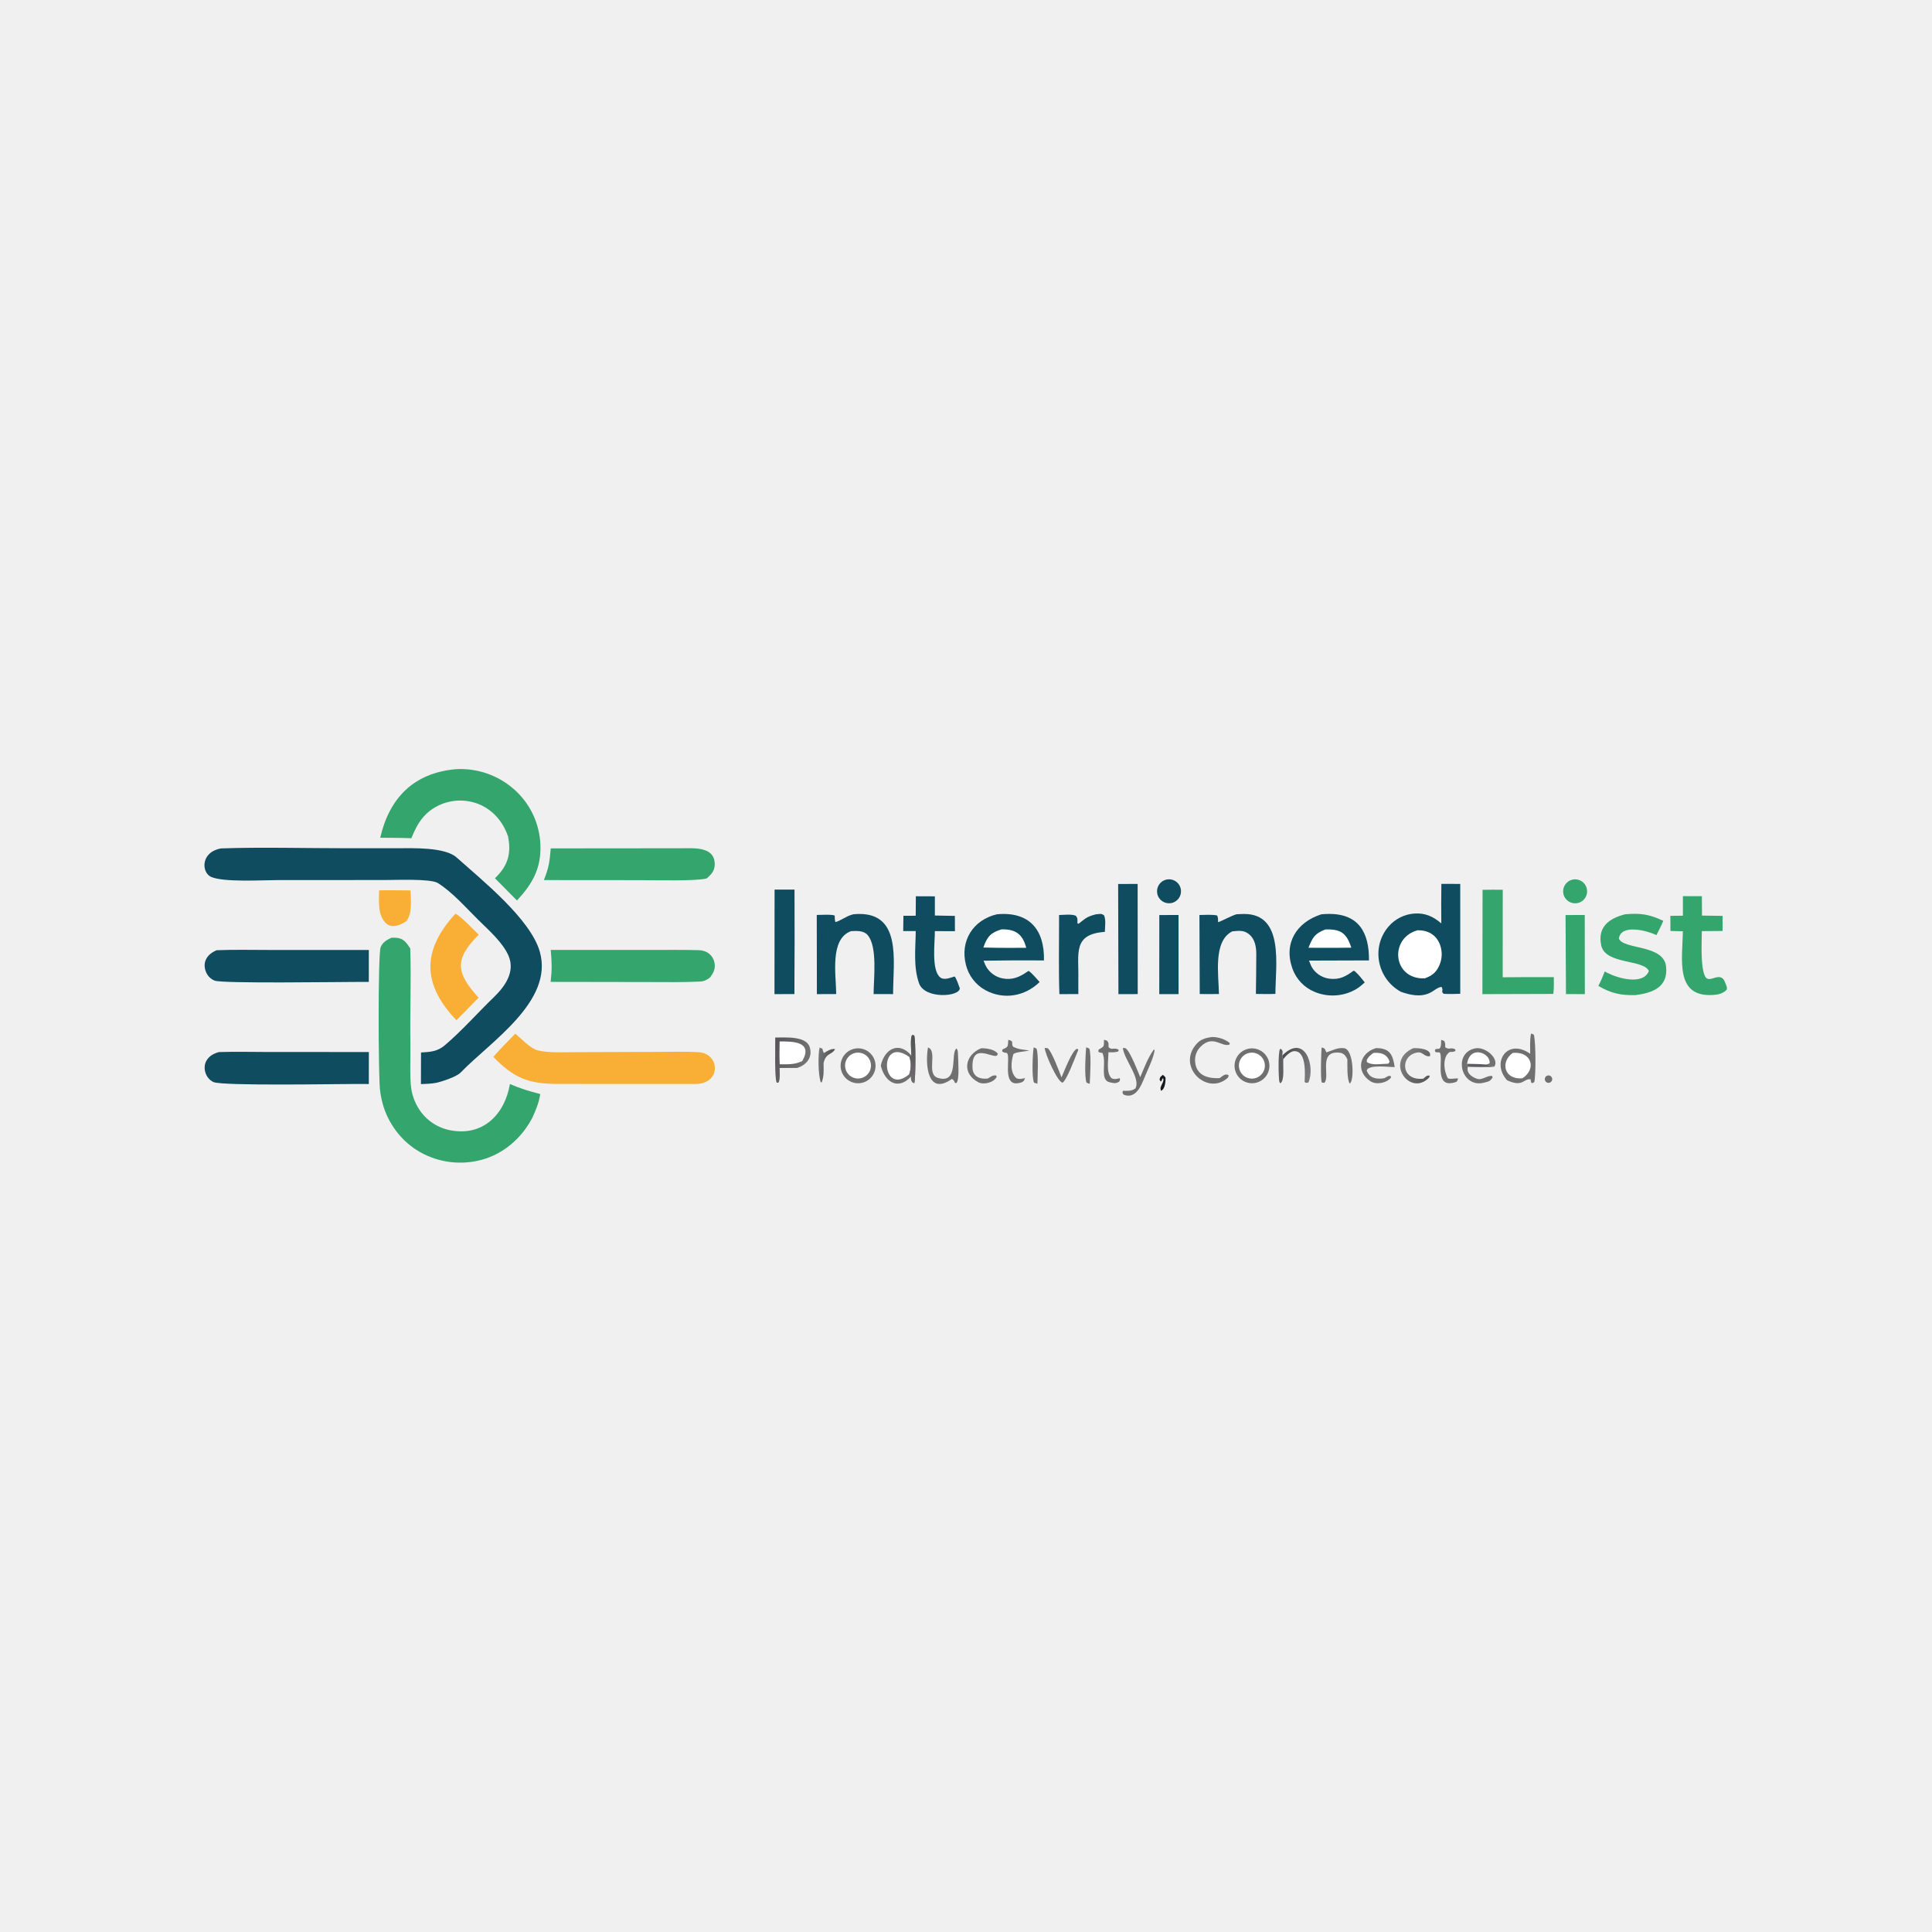
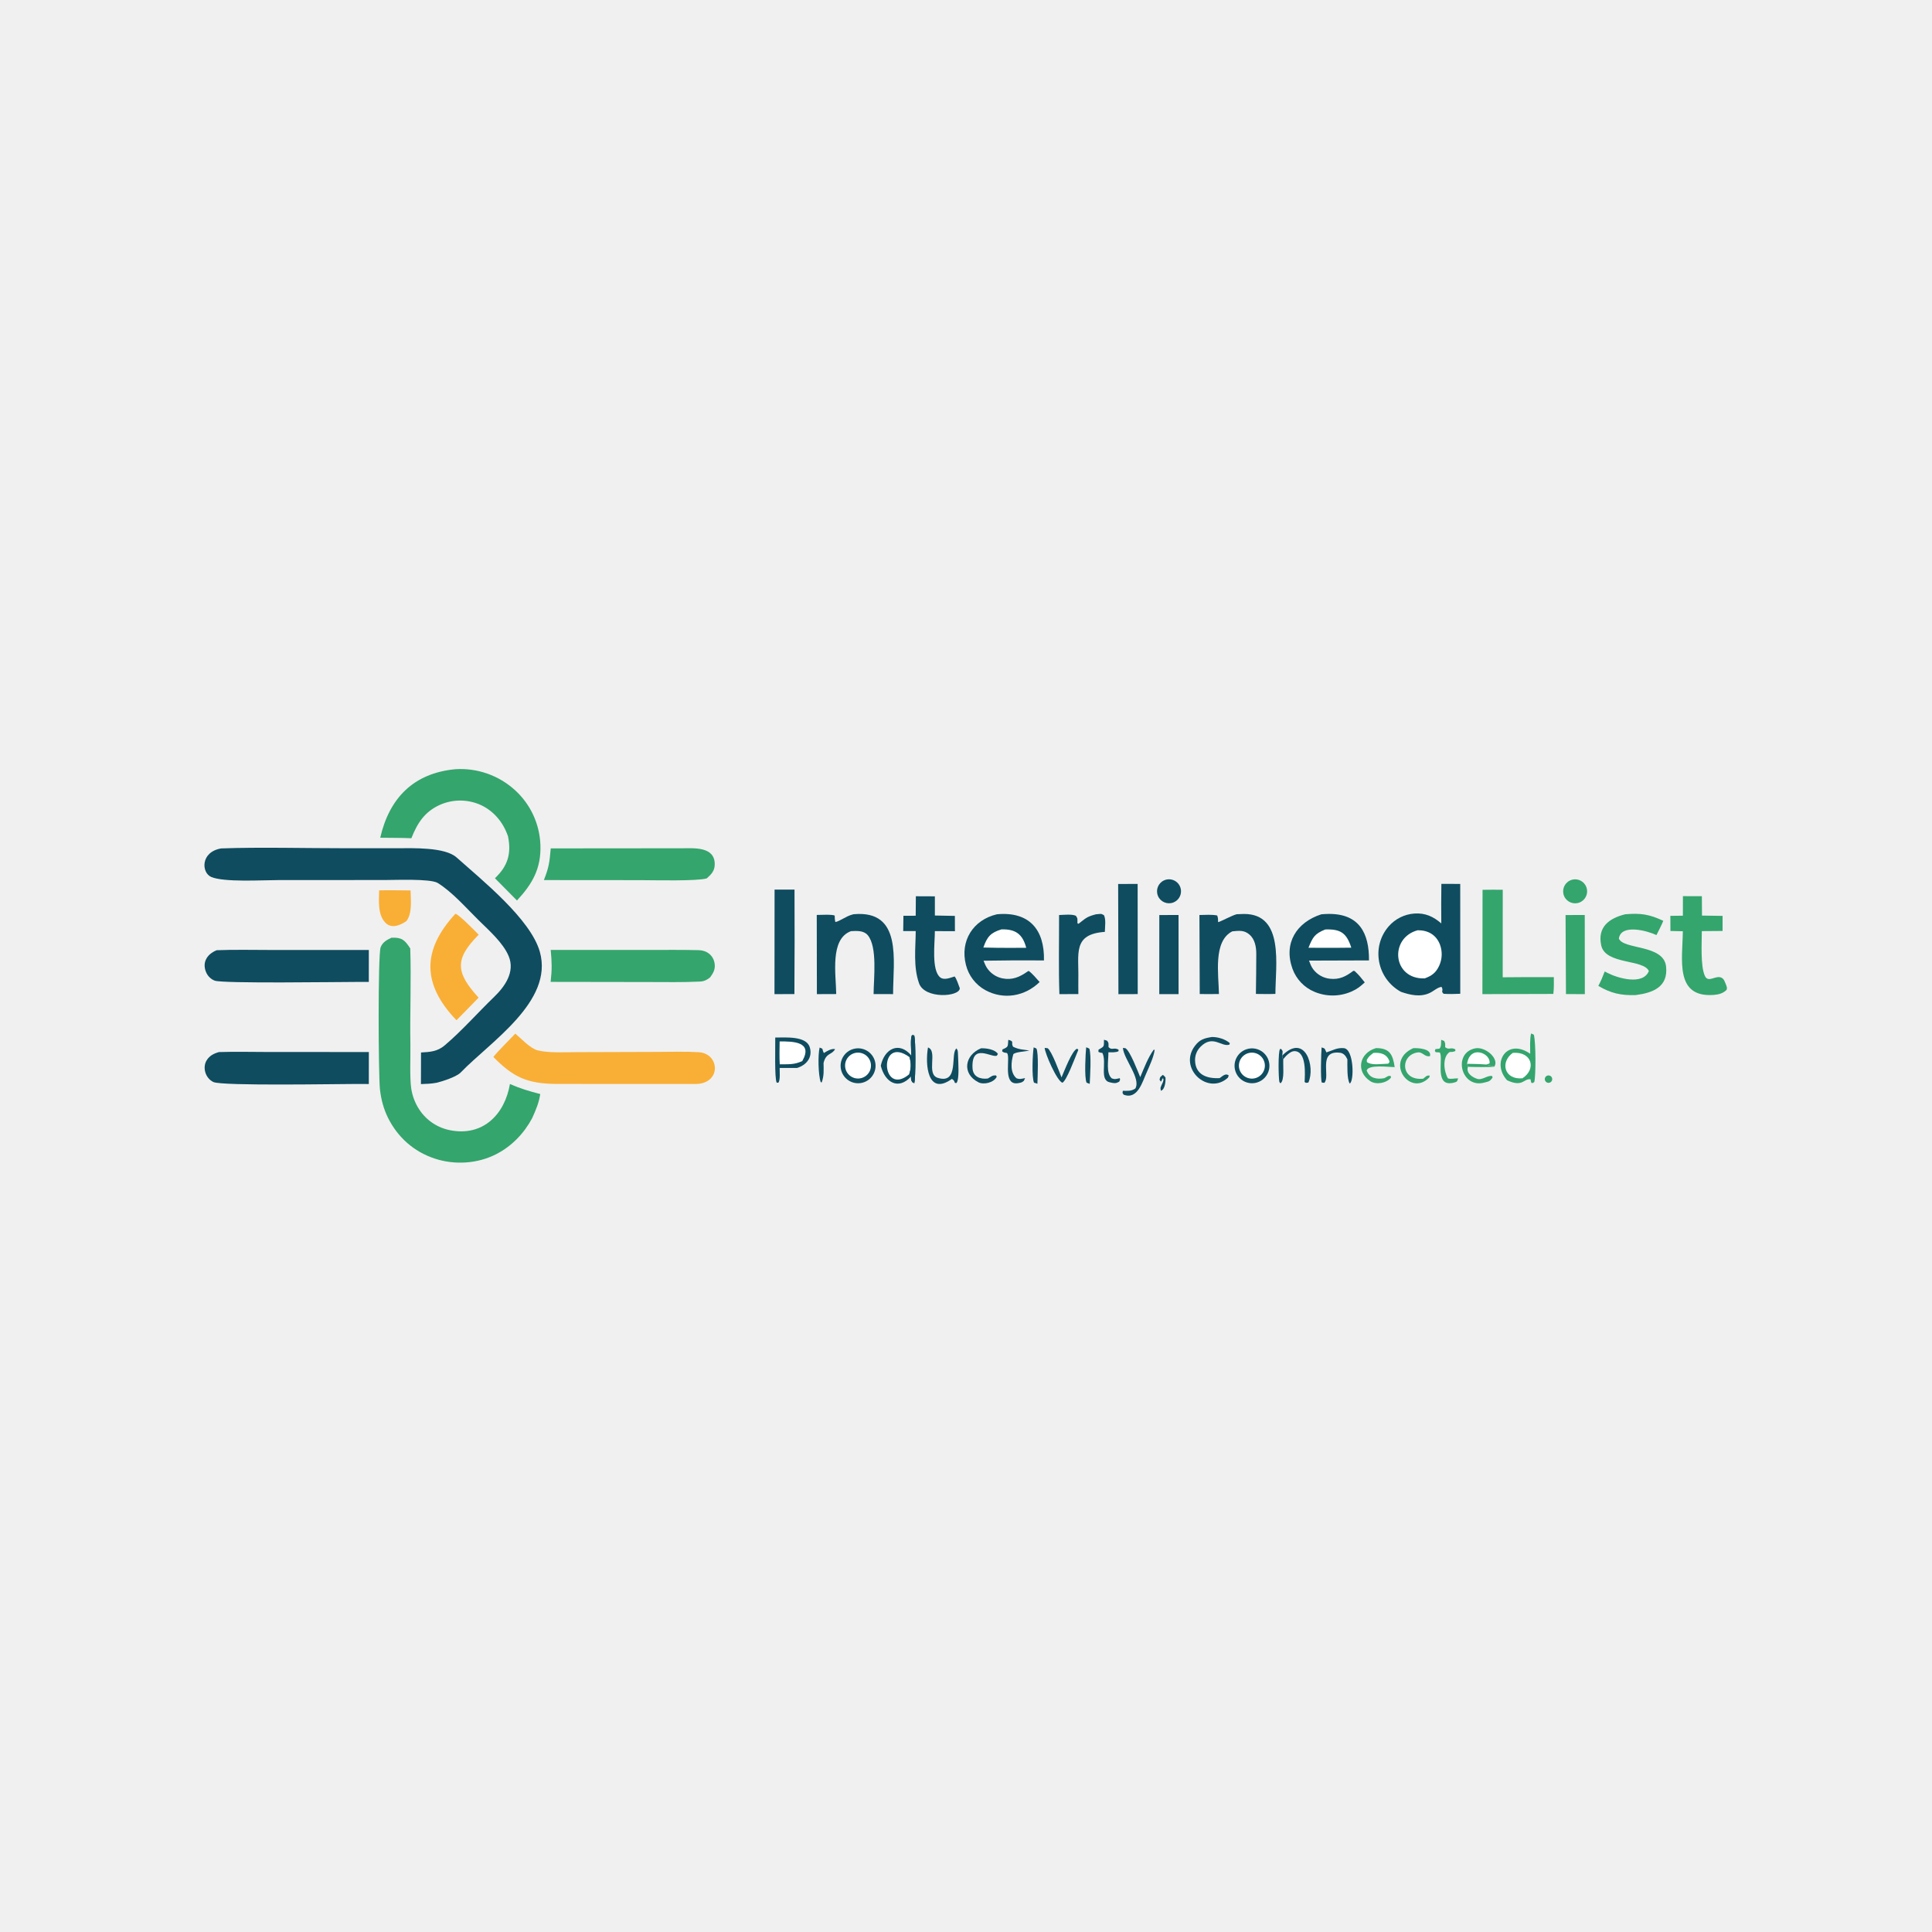
<svg xmlns="http://www.w3.org/2000/svg" version="1.1" style="display: block;" viewBox="0 0 2048 2048" width="512" height="512" preserveAspectRatio="xMidYMid meet">
  <defs>
    <linearGradient id="Gradient1" gradientUnits="userSpaceOnUse" x1="882.082" y1="1129.68" x2="867.183" y2="1127.86">
-       <stop class="stop0" offset="0" stop-opacity="1" stop-color="rgb(82,83,84)" />
-       <stop class="stop1" offset="1" stop-opacity="1" stop-color="rgb(114,115,116)" />
+       <stop class="stop0" offset="0" stop-opacity="1" stop-color="rgb(15,76,95)" />
+       <stop class="stop1" offset="1" stop-opacity="1" stop-color="rgb(15,76,95)" />
    </linearGradient>
    <linearGradient id="Gradient2" gradientUnits="userSpaceOnUse" x1="1358.4" y1="1121.86" x2="1390.16" y2="1132.14">
-       <stop class="stop0" offset="0" stop-opacity="1" stop-color="rgb(77,74,76)" />
-       <stop class="stop1" offset="1" stop-opacity="1" stop-color="rgb(122,122,124)" />
+       <stop class="stop0" offset="0" stop-opacity="1" stop-color="rgb(15,76,95)" />
+       <stop class="stop1" offset="1" stop-opacity="1" stop-color="rgb(15,76,95)" />
    </linearGradient>
    <linearGradient id="Gradient3" gradientUnits="userSpaceOnUse" x1="1516.33" y1="1138.49" x2="1487.9" y2="1119.66">
-       <stop class="stop0" offset="0" stop-opacity="1" stop-color="rgb(88,87,89)" />
-       <stop class="stop1" offset="1" stop-opacity="1" stop-color="rgb(125,126,126)" />
+       <stop class="stop0" offset="0" stop-opacity="1" stop-color="rgb(52,165,109)" />
+       <stop class="stop1" offset="1" stop-opacity="1" stop-color="rgb(52,165,109)" />
    </linearGradient>
    <linearGradient id="Gradient4" gradientUnits="userSpaceOnUse" x1="818.402" y1="1119.33" x2="853.413" y2="1129.19">
-       <stop class="stop0" offset="0" stop-opacity="1" stop-color="rgb(87,84,88)" />
-       <stop class="stop1" offset="1" stop-opacity="1" stop-color="rgb(115,116,115)" />
+       <stop class="stop0" offset="0" stop-opacity="1" stop-color="rgb(15,76,95)" />
+       <stop class="stop1" offset="1" stop-opacity="1" stop-color="rgb(15,76,95)" />
    </linearGradient>
    <linearGradient id="Gradient5" gradientUnits="userSpaceOnUse" x1="979.123" y1="1112.71" x2="955.877" y2="1130.29">
-       <stop class="stop0" offset="0" stop-opacity="1" stop-color="rgb(77,83,80)" />
-       <stop class="stop1" offset="1" stop-opacity="1" stop-color="rgb(112,107,112)" />
+       <stop class="stop0" offset="0" stop-opacity="1" stop-color="rgb(15,76,95)" />
+       <stop class="stop1" offset="1" stop-opacity="1" stop-color="rgb(15,76,95)" />
    </linearGradient>
  </defs>
  <path transform="translate(0,0)" fill="rgb(15,76,95)" d="M 234.436 899.356 C 275.572 897.858 325.882 899.203 367.628 899.168 L 421.193 899.142 C 437.481 899.142 471.544 897.821 483.95 908.89 C 510.916 932.952 562.508 974.308 572.264 1008.99 C 587.058 1061.58 519.523 1104.5 488.462 1136.78 C 483.99 1141.45 469.343 1146.19 462.882 1147.75 C 457.015 1148.88 452.136 1148.94 446.217 1149.18 L 446.303 1115.68 C 455.846 1115.19 463.82 1114.67 471.516 1108.04 C 490.13 1092.2 506.281 1073.66 523.865 1056.69 C 535.267 1045.69 546.161 1030.22 539.231 1013.57 C 533.338 999.419 518.365 986.299 507.234 975.343 C 494.135 962.451 479.493 945.542 463.773 935.832 C 455.435 931.324 418.984 932.851 408.099 932.857 L 294.61 932.928 C 277.77 932.944 237.323 935.431 223.812 929.565 C 213.55 925.109 212.3 903.181 234.436 899.356 z" />
  <path transform="translate(0,0)" fill="rgb(52,165,109)" d="M 415.033 993.996 C 426.015 993.575 429.069 996.405 434.888 1005.37 C 436.013 1038.69 434.474 1073.81 435.043 1107.21 C 435.252 1119.5 434.188 1142.75 435.943 1153.96 C 437.142 1161.88 440.045 1169.45 444.45 1176.15 C 452.004 1187.67 463.925 1195.61 477.465 1198.15 C 511.923 1204.78 535.047 1181.42 540.557 1149.1 C 552.11 1154.1 560.521 1156.58 572.694 1159.73 C 571.166 1169.44 568.116 1176.34 564.143 1185.24 C 555.535 1201.43 542.474 1215 526.107 1223.41 C 506.148 1233.67 481.975 1235.14 460.726 1228.11 C 438.68 1220.81 421.44 1205.5 411.194 1184.67 C 406.571 1175.28 403.977 1165.35 402.787 1154.97 C 401.082 1140.09 400.521 1012.04 403.484 1004.18 C 405.525 998.756 410.063 996.34 415.033 993.996 z" />
  <path transform="translate(0,0)" fill="rgb(52,165,109)" d="M 482.694 815.397 C 482.756 815.39 482.818 815.384 482.881 815.377 C 506.001 813.952 528.714 821.942 545.849 837.529 C 562.324 852.465 572.063 873.426 572.855 895.649 C 573.781 920.616 564.288 937.098 548.01 954.556 L 524.655 930.961 C 538.508 917.839 542.223 904.603 538.471 886.343 C 538.083 885.304 537.684 884.269 537.273 883.239 C 531.86 869.573 521.504 858.172 507.786 852.53 C 494.751 847.237 480.149 847.333 467.184 852.795 C 450.278 860.116 442.515 872.314 436.076 888.553 C 425.578 888.089 413.669 888.177 403.062 888.026 C 412.762 845.779 438.572 819.539 482.694 815.397 z" />
  <path transform="translate(0,0)" fill="rgb(249,175,54)" d="M 546.237 1095.68 C 552.562 1100.95 561.973 1111.34 569.967 1113.41 C 581.181 1116.33 599.197 1115.34 611.114 1115.32 L 697.365 1115.05 C 711.185 1114.99 727.109 1114.52 740.778 1115.38 C 762.742 1116.77 765.107 1148 738.25 1149.07 L 590.052 1149.03 C 558.991 1148.73 544.365 1142.2 522.978 1120.41 C 527.61 1114.52 540.337 1101.91 546.237 1095.68 z" />
  <path transform="translate(0,0)" fill="rgb(15,76,95)" d="M 1527.92 936.926 L 1547.91 936.999 L 1547.94 1053.44 C 1541.66 1053.66 1536.6 1053.88 1530.32 1053.46 C 1526.86 1050.4 1530.67 1050.61 1528.08 1046.1 C 1523.41 1046.8 1519.99 1050.53 1515.33 1052.68 C 1505.49 1057.21 1494.77 1054.73 1485.07 1051.39 C 1459.58 1037.33 1453.27 1003.73 1471.99 982.055 C 1478.92 974.068 1488.73 969.154 1499.28 968.391 C 1510.87 967.614 1519.31 971.542 1527.84 978.86 C 1527.68 964.882 1527.71 950.903 1527.92 936.926 z" />
  <path transform="translate(0,0)" fill="#ffffff" d="M 1502.78 986.101 C 1513.79 985.997 1522.51 990.93 1526.49 1001.49 C 1529.15 1008.77 1528.81 1016.82 1525.54 1023.86 C 1521.99 1031.36 1517.68 1034.37 1510.27 1037.14 C 1476.1 1038.36 1472.37 994.268 1502.78 986.101 z" />
  <path transform="translate(0,0)" fill="rgb(52,165,109)" d="M 583.819 899.322 L 723.192 899.196 C 735.712 899.177 757.796 897.22 757.652 916.261 C 757.599 923.182 754.113 926.704 749.216 931.114 C 739.045 934.205 693.338 933.026 678.987 933.001 L 576.535 932.919 C 581.963 919.21 582.502 914.067 583.819 899.322 z" />
  <path transform="translate(0,0)" fill="rgb(15,76,95)" d="M 232.118 1115.24 C 249.171 1114.67 269.318 1115.17 286.579 1115.17 L 390.993 1115.18 L 390.961 1149.1 L 376.846 1149.05 C 358.253 1149.04 235.566 1151.32 226.226 1147 C 222.079 1145.08 218.934 1141.11 217.665 1136.76 C 216.417 1132.49 216.714 1127.75 219.104 1123.92 C 222.167 1119.02 226.725 1116.72 232.118 1115.24 z" />
  <path transform="translate(0,0)" fill="rgb(15,76,95)" d="M 229.715 1007.27 C 247.994 1006.52 269.493 1007.01 288.028 1007.01 L 390.978 1007.02 L 390.945 1040.9 L 379.124 1040.88 C 359.018 1040.88 236.004 1042.76 227.584 1039.51 C 223.456 1037.91 220.321 1034.79 218.544 1030.75 C 216.714 1026.59 216.247 1021.77 218.117 1017.54 C 220.369 1012.45 224.726 1009.33 229.715 1007.27 z" />
  <path transform="translate(0,0)" fill="rgb(52,165,109)" d="M 583.778 1006.96 L 689.445 1006.96 C 706.535 1006.96 723.602 1006.79 740.71 1007.21 C 749.41 1007.43 756.295 1012.74 757.565 1021.59 C 758.416 1027.53 756.086 1031.49 752.706 1036.12 C 749.518 1038.7 746.349 1040.27 742.176 1040.48 C 724.523 1041.39 705.695 1041.02 688.008 1041 L 583.707 1040.84 C 585.204 1027.23 585.031 1020.65 583.778 1006.96 z" />
  <path transform="translate(0,0)" fill="rgb(15,76,95)" d="M 1400.6 969.214 C 1403.24 968.943 1405.89 968.805 1408.54 968.798 C 1440.75 968.577 1451.47 989.115 1451.17 1018.08 L 1387.58 1018.28 C 1388.85 1021.57 1390.07 1024.95 1392.26 1027.74 C 1396.45 1033.16 1402.64 1036.67 1409.45 1037.48 C 1419.9 1038.71 1426.76 1035.04 1434.56 1029.14 L 1435.91 1029.29 C 1440.67 1033.66 1442.68 1036.32 1446.7 1041.37 C 1441.76 1045.89 1438.87 1048.3 1432.51 1051.13 C 1420.02 1056.57 1405.84 1056.63 1393.29 1051.32 C 1382.5 1046.8 1374.09 1037.97 1370.1 1026.96 C 1360.33 999.872 1374.34 977.714 1400.6 969.214 z" />
  <path transform="translate(0,0)" fill="#ffffff" d="M 1404.81 985.272 C 1421.01 984.686 1427.4 988.883 1432.44 1004.58 L 1415.5 1004.74 L 1387.02 1004.68 C 1391.57 993.527 1393.38 989.931 1404.81 985.272 z" />
  <path transform="translate(0,0)" fill="rgb(15,76,95)" d="M 1056.84 969.168 C 1091.09 966.025 1107.37 985.448 1106.64 1018.09 C 1085.29 1017.92 1063.94 1018.02 1042.6 1018.4 C 1043.6 1020.88 1044.78 1023.84 1046.23 1026.06 C 1050 1031.72 1055.84 1035.69 1062.5 1037.09 C 1073.08 1039.22 1080.86 1035.7 1089.13 1029.92 L 1090.41 1029.19 C 1094.21 1031.79 1098.81 1037.41 1102.04 1040.99 C 1086.44 1056.2 1063.96 1060.15 1044.54 1049.61 C 1034.24 1043.93 1026.77 1034.22 1023.93 1022.81 C 1017.43 997.42 1031.48 975.104 1056.84 969.168 z" />
  <path transform="translate(0,0)" fill="#ffffff" d="M 1061.56 985.173 C 1076.64 984.77 1084.03 990.265 1087.84 1004.7 L 1069.84 1004.78 C 1060.7 1004.79 1051.56 1004.67 1042.42 1004.42 C 1046.33 993.067 1050.1 988.646 1061.56 985.173 z" />
  <path transform="translate(0,0)" fill="rgb(15,76,95)" d="M 1310.99 969.108 C 1313.54 968.944 1316.09 968.856 1318.64 968.842 C 1361.75 968.659 1351.97 1023.86 1351.99 1053.56 C 1345.46 1053.85 1337.93 1053.65 1331.31 1053.61 C 1331.49 1039.5 1331.71 1025.28 1331.71 1011.19 C 1331.71 1003.87 1330.29 995.666 1324.5 990.682 C 1318.72 985.7 1313.28 986.644 1306.29 987.259 C 1285.74 997.678 1291.81 1033.05 1292.13 1053.69 C 1285.54 1053.87 1278.41 1053.73 1271.77 1053.71 L 1271.45 969.935 C 1276.95 969.827 1285.27 969.305 1290.3 970.459 C 1291.37 973.618 1291.1 974.111 1291.23 977.478 C 1292.67 977.619 1305.77 970.402 1310.99 969.108 z" />
  <path transform="translate(0,0)" fill="rgb(15,76,95)" d="M 904.926 969.114 C 956.904 964.411 946.715 1018.29 946.707 1053.8 L 926.04 1053.75 C 926.107 1037.59 930.369 1003.7 919.801 991.27 C 915.534 986.254 908.232 986.742 902.138 987.051 C 879.465 995.252 886.175 1032.99 886.429 1053.73 L 865.932 1053.81 L 865.794 969.87 C 869.732 969.83 882.244 969.128 884.824 970.558 C 884.919 973.493 884.857 974.504 885.499 977.402 C 890.223 976.618 896.635 971.241 903.703 969.418 L 904.926 969.114 z" />
  <path transform="translate(0,0)" fill="rgb(52,165,109)" d="M 1722.85 969.153 C 1739.2 967.796 1748.41 969.149 1763.14 976.111 C 1761.41 980.568 1758.1 986.793 1755.91 991.228 C 1746.86 986.837 1718.23 978.804 1716.09 994.942 C 1720.78 1006.8 1763.54 1000.97 1766.11 1024.5 C 1768.49 1046.35 1752.04 1052.46 1733.91 1054.83 C 1718.48 1055.34 1707.51 1052.93 1694.31 1045.09 C 1697.27 1039.55 1698.78 1035.63 1701.08 1029.8 C 1702.06 1030.33 1703.05 1030.84 1704.05 1031.35 C 1715.05 1036.97 1741.64 1044.75 1747.86 1029.35 C 1742.36 1016.66 1701.74 1022.79 1697.34 1002.09 C 1693.2 982.574 1705.81 973.379 1722.85 969.153 z" />
  <path transform="translate(0,0)" fill="rgb(249,175,54)" d="M 482.785 968.587 C 487.599 970.361 502.886 986.294 507.438 990.818 C 481.595 1016.7 483.076 1031.09 507.346 1057.55 L 491.69 1073.6 L 483.88 1081.5 C 447.241 1043.42 447.195 1007.08 482.785 968.587 z" />
  <path transform="translate(0,0)" fill="rgb(52,165,109)" d="M 1571.57 943.231 C 1578.53 943.042 1585.97 943.176 1592.98 943.185 L 1592.93 1035.96 C 1611 1035.77 1629.07 1035.71 1647.13 1035.79 C 1647.15 1041.84 1647.36 1047.61 1646.6 1053.61 L 1571.41 1053.82 L 1571.57 943.231 z" />
  <path transform="translate(0,0)" fill="rgb(15,76,95)" d="M 970.839 950.069 L 991.006 950.151 L 991.006 970.491 L 1012.21 970.893 L 1012.26 987.113 L 990.991 987.019 C 991.105 998.599 986.997 1028.8 996.861 1036.22 C 1001.05 1039.37 1007.52 1036.35 1011.94 1035.09 C 1013.94 1037.27 1016.19 1044.33 1017.41 1047.54 C 1017.54 1056.72 980.236 1059.42 974.214 1042.3 C 968.015 1024.67 970.557 1005.35 970.717 986.996 L 957.439 986.963 L 957.67 970.769 L 970.687 970.717 L 970.839 950.069 z" />
  <path transform="translate(0,0)" fill="rgb(52,165,109)" d="M 1783.97 949.962 L 1804.05 950.014 L 1804.19 970.556 L 1826.01 970.875 L 1826 986.859 L 1804.01 987.02 C 1803.97 999.157 1802.44 1024.02 1807.24 1034.5 C 1810.81 1042.28 1818.41 1033.67 1824.55 1036.26 C 1827.81 1037.63 1828.46 1041.2 1830.04 1044.88 C 1830.75 1047.09 1830.77 1046.92 1830.34 1049.19 C 1826.64 1053.05 1821.72 1054.3 1816.42 1054.67 C 1775.03 1057.59 1783.58 1016.88 1783.88 987.166 L 1770.73 986.877 L 1770.66 970.831 L 1783.93 970.676 L 1783.97 949.962 z" />
  <path transform="translate(0,0)" fill="rgb(15,76,95)" d="M 1185.29 937.062 L 1205.95 936.993 L 1206.03 1053.78 L 1185.58 1053.85 L 1185.29 937.062 z" />
  <path transform="translate(0,0)" fill="rgb(15,76,95)" d="M 821.08 942.998 L 842.219 942.981 C 842.381 979.904 842.343 1016.83 842.105 1053.75 L 820.987 1053.82 L 821.08 942.998 z" />
  <path transform="translate(0,0)" fill="rgb(15,76,95)" d="M 1161.79 969.184 C 1166.77 968.915 1166.92 968.042 1170.28 970.181 C 1172.48 974.83 1171.33 982.048 1171.18 987.826 C 1136.91 990.211 1143.67 1010.73 1143.08 1037.7 C 1142.97 1042.99 1143.11 1048.43 1143.11 1053.74 L 1123.01 1053.83 C 1122.06 1027.45 1122.74 996.605 1122.67 969.967 C 1128.09 969.811 1136.07 968.791 1140.49 970.769 C 1142.76 974.106 1141.98 973.885 1142.13 978.715 C 1142.51 978.901 1142.89 979.087 1143.27 979.274 C 1150.61 973.656 1151.63 971.962 1160.45 969.543 L 1161.79 969.184 z" />
  <path transform="translate(0,0)" fill="rgb(15,76,95)" d="M 1228.92 970.001 L 1249.31 969.908 L 1249.34 1053.82 L 1228.89 1053.81 L 1228.92 970.001 z" />
  <path transform="translate(0,0)" fill="rgb(52,165,109)" d="M 1659.56 969.974 L 1679.91 969.937 L 1679.99 1053.82 L 1659.99 1053.76 L 1659.56 969.974 z" />
-   <path transform="translate(0,0)" fill="rgb(112,112,113)" d="M 1623.01 1095.56 C 1624.41 1096.13 1625.88 1096.36 1626.13 1097.5 C 1628.02 1106.06 1628.14 1140.07 1626.42 1146.95 C 1624.33 1148.35 1625.42 1148.17 1623.21 1147.77 L 1622.44 1144.09 C 1615.03 1143.04 1614.41 1153 1597.54 1145.1 C 1580.49 1126.25 1597.8 1100.01 1622.07 1117.04 C 1622.08 1110.46 1621.53 1101.74 1623.01 1095.56 z" />
+   <path transform="translate(0,0)" fill="rgb(52,165,109)" d="M 1623.01 1095.56 C 1624.41 1096.13 1625.88 1096.36 1626.13 1097.5 C 1628.02 1106.06 1628.14 1140.07 1626.42 1146.95 C 1624.33 1148.35 1625.42 1148.17 1623.21 1147.77 L 1622.44 1144.09 C 1615.03 1143.04 1614.41 1153 1597.54 1145.1 C 1580.49 1126.25 1597.8 1100.01 1622.07 1117.04 C 1622.08 1110.46 1621.53 1101.74 1623.01 1095.56 z" />
  <path transform="translate(0,0)" fill="#ffffff" d="M 1603.64 1116.08 C 1624.06 1114.43 1628.88 1133.35 1613.83 1143.03 C 1594.78 1144.87 1589.8 1125.99 1603.64 1116.08 z" />
-   <path transform="translate(0,0)" fill="rgb(112,112,113)" d="M 966.084 1118.93 C 965.954 1114.05 964.704 1099.91 966.853 1097.23 L 969.099 1097.55 C 970.826 1102.8 970.713 1143.25 969.17 1148.26 L 968.322 1148.36 L 969.47 1147.32 L 967.577 1147.76 C 965.478 1144.81 965.739 1144.7 965.718 1141.18 C 952.096 1156.01 938.065 1147.27 933.672 1129.74 C 937.434 1111.62 953.135 1103.47 966.084 1118.93 z" />
+   <path transform="translate(0,0)" fill="rgb(15,76,95)" d="M 966.084 1118.93 C 965.954 1114.05 964.704 1099.91 966.853 1097.23 L 969.099 1097.55 C 970.826 1102.8 970.713 1143.25 969.17 1148.26 L 968.322 1148.36 L 969.47 1147.32 L 967.577 1147.76 C 965.478 1144.81 965.739 1144.7 965.718 1141.18 C 952.096 1156.01 938.065 1147.27 933.672 1129.74 C 937.434 1111.62 953.135 1103.47 966.084 1118.93 z" />
  <path transform="translate(0,0)" fill="#ffffff" d="M 963.822 1138.76 C 933.783 1163.75 930.817 1096.33 964.101 1120.6 C 965.982 1126.93 965.868 1132.44 963.822 1138.76 z" />
-   <path transform="translate(0,0)" fill="url(#Gradient5)" d="M 966.084 1118.93 C 965.954 1114.05 964.704 1099.91 966.853 1097.23 L 969.099 1097.55 C 970.826 1102.8 970.713 1143.25 969.17 1148.26 L 968.322 1148.36 L 969.47 1147.32 L 967.577 1147.76 C 965.478 1144.81 965.739 1144.7 965.718 1141.18 L 963.822 1138.76 C 965.868 1132.44 965.982 1126.93 964.101 1120.6 L 966.084 1118.93 z" />
-   <path transform="translate(0,0)" fill="url(#Gradient4)" d="M 821.798 1099.82 C 832.62 1099.86 854.548 1097.94 858.338 1110 C 861.752 1120.86 854.765 1129.1 844.942 1132.06 L 826.47 1132.07 C 826.431 1136.65 827.259 1144.73 825.131 1147.72 L 823.304 1147.63 C 820.908 1142.97 821.934 1108.25 821.798 1099.82 z" />
+   <path transform="translate(0,0)" fill="rgb(15,76,95)" d="M 966.084 1118.93 C 965.954 1114.05 964.704 1099.91 966.853 1097.23 L 969.099 1097.55 C 970.826 1102.8 970.713 1143.25 969.17 1148.26 L 968.322 1148.36 L 969.47 1147.32 L 967.577 1147.76 C 965.478 1144.81 965.739 1144.7 965.718 1141.18 L 963.822 1138.76 C 965.868 1132.44 965.982 1126.93 964.101 1120.6 L 966.084 1118.93 z" />
+   <path transform="translate(0,0)" fill="rgb(15,76,95)" d="M 821.798 1099.82 C 832.62 1099.86 854.548 1097.94 858.338 1110 C 861.752 1120.86 854.765 1129.1 844.942 1132.06 L 826.47 1132.07 C 826.431 1136.65 827.259 1144.73 825.131 1147.72 L 823.304 1147.63 C 820.908 1142.97 821.934 1108.25 821.798 1099.82 z" />
  <path transform="translate(0,0)" fill="#ffffff" d="M 826.44 1103.94 C 840.281 1103.92 862.339 1103.97 850.437 1124.77 C 841.848 1128.75 835.99 1128.11 826.559 1128.19 C 826.069 1120.51 826.359 1111.73 826.44 1103.94 z" />
  <path transform="translate(0,0)" fill="rgb(249,175,54)" d="M 401.896 943.82 C 412.757 943.548 424.312 943.825 435.224 943.898 C 435.41 954.657 437.141 967.984 430.855 976.35 C 424.384 980.826 415.09 984.88 408.518 978.1 C 400.218 969.537 401.749 954.926 401.896 943.82 z" />
-   <path transform="translate(0,0)" fill="rgb(112,112,113)" d="M 907.127 1111.42 C 917.183 1110.07 926.457 1117.05 927.93 1127.09 C 929.403 1137.13 922.526 1146.49 912.505 1148.08 C 905.917 1149.12 899.275 1146.55 895.116 1141.33 C 890.957 1136.12 889.923 1129.07 892.409 1122.88 C 894.894 1116.69 900.516 1112.31 907.127 1111.42 z" />
+   <path transform="translate(0,0)" fill="rgb(15,76,95)" d="M 907.127 1111.42 C 917.183 1110.07 926.457 1117.05 927.93 1127.09 C 929.403 1137.13 922.526 1146.49 912.505 1148.08 C 905.917 1149.12 899.275 1146.55 895.116 1141.33 C 890.957 1136.12 889.923 1129.07 892.409 1122.88 C 894.894 1116.69 900.516 1112.31 907.127 1111.42 z" />
  <path transform="translate(0,0)" fill="#ffffff" d="M 908.331 1115.87 C 913.252 1115.43 918.03 1117.67 920.842 1121.73 C 923.654 1125.79 924.067 1131.05 921.924 1135.5 C 919.782 1139.95 915.413 1142.91 910.483 1143.25 C 902.973 1143.76 896.451 1138.13 895.861 1130.62 C 895.271 1123.12 900.833 1116.54 908.331 1115.87 z" />
-   <path transform="translate(0,0)" fill="rgb(112,112,113)" d="M 1321.1 1112.33 C 1327.42 1110.13 1334.44 1111.53 1339.45 1115.97 C 1344.45 1120.42 1346.66 1127.23 1345.22 1133.77 C 1343.78 1140.31 1338.92 1145.55 1332.51 1147.49 C 1322.88 1150.39 1312.69 1145.06 1309.59 1135.5 C 1306.48 1125.93 1311.6 1115.64 1321.1 1112.33 z" />
+   <path transform="translate(0,0)" fill="rgb(15,76,95)" d="M 1321.1 1112.33 C 1327.42 1110.13 1334.44 1111.53 1339.45 1115.97 C 1344.45 1120.42 1346.66 1127.23 1345.22 1133.77 C 1343.78 1140.31 1338.92 1145.55 1332.51 1147.49 C 1322.88 1150.39 1312.69 1145.06 1309.59 1135.5 C 1306.48 1125.93 1311.6 1115.64 1321.1 1112.33 z" />
  <path transform="translate(0,0)" fill="#ffffff" d="M 1325.19 1115.96 C 1332.69 1114.94 1339.61 1120.16 1340.69 1127.66 C 1341.76 1135.15 1336.58 1142.11 1329.09 1143.23 C 1321.53 1144.36 1314.5 1139.12 1313.42 1131.56 C 1312.34 1124 1317.62 1117 1325.19 1115.96 z" />
-   <path transform="translate(0,0)" fill="rgb(112,112,113)" d="M 1556.1 1130.75 C 1553.95 1137.3 1560.01 1141.57 1565.57 1143.53 C 1571.32 1145.54 1576.58 1139.49 1581.84 1140.69 L 1582.17 1142.25 C 1579.27 1146.56 1578.02 1146.33 1573.54 1147.56 C 1548.84 1154.37 1539.43 1116.08 1563.82 1111.29 C 1574.4 1109.21 1589.48 1122.07 1584.11 1130.62 C 1577.16 1131.44 1563.27 1131.05 1556.1 1130.75 z" />
+   <path transform="translate(0,0)" fill="rgb(52,165,109)" d="M 1556.1 1130.75 C 1553.95 1137.3 1560.01 1141.57 1565.57 1143.53 C 1571.32 1145.54 1576.58 1139.49 1581.84 1140.69 L 1582.17 1142.25 C 1579.27 1146.56 1578.02 1146.33 1573.54 1147.56 C 1548.84 1154.37 1539.43 1116.08 1563.82 1111.29 C 1574.4 1109.21 1589.48 1122.07 1584.11 1130.62 C 1577.16 1131.44 1563.27 1131.05 1556.1 1130.75 z" />
  <path transform="translate(0,0)" fill="#ffffff" d="M 1555.19 1127.67 C 1558.26 1106.88 1580.88 1116.75 1578.97 1127.25 C 1576.85 1128.17 1576.95 1128.2 1574.67 1128.38 C 1577.34 1129 1581.59 1129.85 1584.11 1130.62 C 1577.16 1131.44 1563.27 1131.05 1556.1 1130.75 L 1555.19 1127.67 z" />
-   <path transform="translate(0,0)" fill="rgb(94,93,95)" d="M 1555.19 1127.67 C 1561.75 1127.8 1568.13 1127.87 1574.67 1128.38 C 1577.34 1129 1581.59 1129.85 1584.11 1130.62 C 1577.16 1131.44 1563.27 1131.05 1556.1 1130.75 L 1555.19 1127.67 z" />
-   <path transform="translate(0,0)" fill="rgb(112,112,113)" d="M 1458.6 1111.04 C 1473.42 1110.98 1476.46 1118.19 1478.44 1131.15 C 1471.73 1131.21 1450.93 1128.16 1448.72 1134.7 C 1451.73 1143.29 1459.81 1144.29 1467.51 1142.91 C 1470.96 1141.11 1471.37 1140.06 1474.29 1140.68 L 1474.47 1142.37 C 1469.54 1148.33 1458.72 1150.12 1452.59 1146.09 C 1436.74 1135.66 1440.98 1116.17 1458.6 1111.04 z" />
+   <path transform="translate(0,0)" fill="rgb(52,165,109)" d="M 1555.19 1127.67 C 1561.75 1127.8 1568.13 1127.87 1574.67 1128.38 C 1577.34 1129 1581.59 1129.85 1584.11 1130.62 C 1577.16 1131.44 1563.27 1131.05 1556.1 1130.75 L 1555.19 1127.67 z" />
+   <path transform="translate(0,0)" fill="rgb(52,165,109)" d="M 1458.6 1111.04 C 1473.42 1110.98 1476.46 1118.19 1478.44 1131.15 C 1471.73 1131.21 1450.93 1128.16 1448.72 1134.7 C 1451.73 1143.29 1459.81 1144.29 1467.51 1142.91 C 1470.96 1141.11 1471.37 1140.06 1474.29 1140.68 L 1474.47 1142.37 C 1469.54 1148.33 1458.72 1150.12 1452.59 1146.09 C 1436.74 1135.66 1440.98 1116.17 1458.6 1111.04 z" />
  <path transform="translate(0,0)" fill="#ffffff" d="M 1455.82 1116.16 C 1462.38 1115.58 1469.86 1116.6 1472.82 1124.81 C 1473.28 1126.08 1472.46 1126.41 1471.52 1127.55 L 1467.25 1127.78 C 1461.54 1127.99 1453.32 1129.15 1448.94 1125.78 L 1448.86 1123.46 C 1451.22 1119.51 1452.11 1119.12 1455.82 1116.16 z" />
-   <path transform="translate(0,0)" fill="rgb(112,112,113)" d="M 1284.63 1099.26 C 1291.02 1099.18 1298.82 1101.51 1303.66 1105.74 L 1303.26 1107.3 C 1294.97 1110.37 1285.79 1096.19 1272.47 1109.75 C 1268.75 1113.53 1266.71 1118.64 1266.8 1123.95 C 1267.12 1139.57 1279.81 1143.56 1292.88 1142.85 C 1296.03 1140.7 1299.24 1137.29 1302.53 1140.02 L 1301.68 1142.34 C 1280.58 1161.77 1248.6 1132.44 1266.7 1108.62 C 1271.89 1101.78 1276.61 1100.57 1284.63 1099.26 z" />
+   <path transform="translate(0,0)" fill="rgb(15,76,95)" d="M 1284.63 1099.26 C 1291.02 1099.18 1298.82 1101.51 1303.66 1105.74 L 1303.26 1107.3 C 1294.97 1110.37 1285.79 1096.19 1272.47 1109.75 C 1268.75 1113.53 1266.71 1118.64 1266.8 1123.95 C 1267.12 1139.57 1279.81 1143.56 1292.88 1142.85 C 1296.03 1140.7 1299.24 1137.29 1302.53 1140.02 L 1301.68 1142.34 C 1280.58 1161.77 1248.6 1132.44 1266.7 1108.62 C 1271.89 1101.78 1276.61 1100.57 1284.63 1099.26 z" />
  <path transform="translate(0,0)" fill="rgb(52,165,109)" d="M 1664.18 933.393 C 1668.34 931.392 1673.26 931.804 1677.03 934.469 C 1680.8 937.134 1682.83 941.634 1682.33 946.223 C 1681.83 950.813 1678.89 954.772 1674.63 956.566 C 1668.28 959.246 1660.94 956.367 1658.1 950.077 C 1655.27 943.787 1657.97 936.383 1664.18 933.393 z" />
  <path transform="translate(0,0)" fill="rgb(15,76,95)" d="M 1233.87 933.271 C 1238.09 931.314 1243.05 931.823 1246.79 934.6 C 1250.52 937.376 1252.45 941.974 1251.79 946.584 C 1251.14 951.195 1248.02 955.08 1243.66 956.71 C 1237.26 959.101 1230.11 956.007 1227.48 949.704 C 1224.85 943.401 1227.67 936.143 1233.87 933.271 z" />
-   <path transform="translate(0,0)" fill="rgb(112,112,113)" d="M 983.718 1110.36 C 994.391 1114.13 981.362 1138.62 994.073 1142.57 C 1017.37 1149.81 1006.91 1115.59 1014.09 1111.35 L 1014.82 1113.27 L 1014.75 1112.34 C 1015.57 1114.27 1015.46 1117.27 1015.58 1119.55 C 1015.74 1125.94 1017.18 1143.54 1013.99 1147.99 C 1010.44 1148.46 1013.56 1146.37 1009.06 1143.68 C 983.076 1162.35 980.56 1127.9 983.718 1110.36 z" />
-   <path transform="translate(0,0)" fill="rgb(112,112,113)" d="M 1400.97 1110.3 C 1405.1 1111.81 1403.66 1110.73 1406.06 1115.57 C 1412.5 1113.59 1417.32 1110.37 1424.59 1111.09 C 1435.23 1112.16 1435.64 1146.18 1430.77 1148.59 C 1427.7 1143.84 1428.32 1129.33 1428.29 1122.98 C 1426.72 1119.48 1424.45 1116.43 1420.42 1115.95 C 1396.5 1113.13 1410.61 1141.19 1403.81 1147.86 L 1401.19 1147.55 C 1399.64 1145.26 1400.43 1114.97 1400.97 1110.3 z" />
-   <path transform="translate(0,0)" fill="rgb(112,112,113)" d="M 1190.29 1110.87 C 1190.69 1110.9 1192.79 1111.01 1193.04 1111.16 C 1198.06 1114.18 1206.27 1136.15 1208.69 1141.82 C 1212.62 1132.5 1217.02 1120.9 1222.87 1112.89 L 1224 1112.77 C 1222.95 1120.75 1218.55 1129.75 1215.33 1137.26 C 1211.24 1146.05 1206.07 1166.27 1191.08 1160.37 C 1189.5 1157.99 1189.93 1159.28 1190.25 1156.27 C 1195.4 1156.34 1199.3 1156.78 1203.53 1153.84 C 1209.56 1143.06 1191.5 1123.2 1190.29 1110.87 z" />
-   <path transform="translate(0,0)" fill="rgb(112,112,113)" d="M 1039.88 1111.24 C 1045.34 1111.01 1054.74 1112.34 1057.83 1117.2 L 1056.7 1119.08 C 1051.09 1121.55 1029.66 1104.93 1030.9 1132.16 C 1031.33 1141.56 1039.2 1144.26 1047.11 1143.28 C 1051.5 1140.85 1051.64 1139.81 1055.84 1140 L 1056.59 1141.42 C 1053.43 1147.79 1042.68 1150.09 1037.22 1147.29 C 1019.24 1138.1 1022.62 1118.41 1039.88 1111.24 z" />
-   <path transform="translate(0,0)" fill="url(#Gradient3)" d="M 1498.1 1111.11 C 1503.09 1110.84 1517.95 1111.57 1515.82 1119.57 C 1510.1 1120.7 1508.16 1114.91 1503.01 1115.59 C 1483.82 1118.14 1484.43 1146.14 1508.69 1143.45 C 1511.35 1141.35 1512.31 1139.67 1515.54 1140.19 L 1515.17 1142.03 C 1494.74 1163.54 1467.1 1124.95 1498.1 1111.11 z" />
-   <path transform="translate(0,0)" fill="rgb(112,112,113)" d="M 1107.4 1110.81 L 1110.55 1111.16 C 1114.84 1114.08 1123.04 1136.47 1125.24 1142.1 C 1127.8 1136.47 1136.71 1112.41 1142 1111.65 L 1143.05 1113 L 1141.69 1116.29 C 1139.33 1121.88 1130.46 1145.8 1126.19 1147.74 C 1120.29 1145.81 1107.64 1116.44 1107.4 1110.81 z" />
-   <path transform="translate(0,0)" fill="rgb(112,112,113)" d="M 1068.84 1102.25 C 1075.87 1104.02 1071.19 1105.25 1073.96 1109.63 C 1080.6 1112.77 1084.04 1112.38 1091.22 1113.63 C 1086.41 1114.76 1076.57 1115.05 1074.19 1117.45 C 1071.85 1125.41 1070.46 1136.87 1077.43 1142.94 C 1080.72 1144.38 1083.01 1143.5 1086.62 1142.85 L 1085.33 1145.72 C 1083.2 1147.52 1082.57 1147.52 1079.95 1148.07 C 1064.13 1151.37 1069.6 1128.14 1068.5 1119.32 C 1067.82 1113.89 1066.26 1117.66 1062.32 1114.48 L 1062.66 1112.44 C 1069.44 1109.5 1068.13 1109.45 1068.84 1102.25 z" />
-   <path transform="translate(0,0)" fill="rgb(112,112,113)" d="M 1170.26 1102.18 L 1173.56 1103.18 C 1175.63 1106.05 1174.93 1105.74 1175.1 1110.02 C 1178.87 1113.82 1180.45 1109.84 1185.72 1112.66 L 1185.69 1114.29 C 1183.09 1115.83 1178.24 1115.45 1174.95 1115.49 C 1175.1 1123.77 1172.18 1137.47 1178.43 1143.04 C 1181.76 1144.45 1183.44 1143.67 1187.02 1142.91 C 1187.49 1145.35 1187.49 1144.11 1186.39 1146.64 C 1182.3 1148.86 1181.02 1148.24 1176.62 1147.36 C 1165 1145.04 1173.59 1126.24 1168.57 1116.14 C 1166.35 1115.91 1166.42 1115.94 1164.37 1115.05 L 1164.46 1112.74 C 1171.11 1108.93 1170.06 1109.52 1170.26 1102.18 z" />
-   <path transform="translate(0,0)" fill="rgb(112,112,113)" d="M 1527.69 1102.24 L 1530.89 1103.43 C 1532.26 1106.13 1531.99 1107.14 1531.9 1110.07 C 1536.29 1113.47 1537.7 1109.61 1542.69 1112.38 L 1542.72 1114.15 C 1539.69 1115.31 1540.1 1114.99 1536.74 1115.16 C 1528.58 1120.5 1530.62 1136.05 1534.86 1143.11 C 1538.2 1144.29 1541.54 1142.86 1545.74 1143.23 L 1544.46 1146.31 C 1542.08 1147.94 1537.02 1148.63 1534.35 1148.06 C 1522.2 1145.49 1529.91 1120.9 1526.21 1115.66 L 1521.9 1115.36 L 1520.99 1114.02 L 1521.62 1112.12 L 1525.91 1111.62 C 1528.02 1109.22 1527.46 1106.08 1527.69 1102.24 z" />
-   <path transform="translate(0,0)" fill="url(#Gradient2)" d="M 1359.26 1118.87 C 1383.55 1094.76 1394.58 1130.9 1386.92 1147.55 C 1383.79 1147.85 1384.95 1148.36 1382.95 1146.92 C 1383.19 1140.17 1385.52 1113.99 1371.89 1114.26 C 1367.85 1114.34 1362.77 1119.5 1360.35 1122.76 C 1358.9 1120.37 1359.38 1121.62 1359.26 1118.87 z" />
-   <path transform="translate(0,0)" fill="url(#Gradient1)" d="M 868.843 1110.42 L 871.728 1111.69 C 872.373 1114.15 872.24 1113.99 873.311 1116.26 L 874.255 1115.69 C 877.252 1113.9 881.654 1111.26 885.245 1112.15 C 881.602 1118.62 875.795 1115.67 873.012 1126.75 C 873.07 1134.67 873.662 1139.97 871.044 1147.46 L 869.99 1147.09 C 867.32 1139.46 866.946 1118.14 868.843 1110.42 z" />
-   <path transform="translate(0,0)" fill="rgb(112,112,113)" d="M 1095.74 1110.25 L 1098.63 1111.45 C 1101.16 1116.37 1099.86 1142.05 1099.7 1148.83 L 1096.09 1147.65 C 1093.57 1141.97 1094.6 1117.07 1095.74 1110.25 z" />
-   <path transform="translate(0,0)" fill="rgb(112,112,113)" d="M 1151.39 1110.21 C 1153.5 1110.85 1152.94 1110.64 1154.82 1111.76 C 1156.95 1119.35 1155.56 1140.27 1155.15 1148.96 L 1151.81 1147.68 C 1149.33 1142.07 1150.67 1117.2 1151.39 1110.21 z" />
-   <path transform="translate(0,0)" fill="rgb(94,93,95)" d="M 1360.35 1122.76 C 1359.83 1129.37 1362 1145.18 1357.3 1148.37 L 1356.18 1146.89 C 1355.2 1141.81 1354.74 1115.39 1356.87 1111.96 L 1358.19 1112.03 C 1360.3 1114.89 1359.57 1114.25 1359.26 1118.87 C 1359.38 1121.62 1358.9 1120.37 1360.35 1122.76 z" />
-   <path transform="translate(0,0)" fill="rgb(24,26,28)" d="M 1232.65 1139.4 C 1234.22 1140.57 1234.14 1140.65 1235.46 1142.15 C 1235.74 1146.09 1234.99 1155.11 1230.56 1156.24 L 1230.16 1153.39 C 1231.17 1149.28 1233.93 1146.48 1233.14 1143.39 L 1232.22 1143.2 C 1231.49 1145.43 1231.9 1144.75 1230.53 1146.62 L 1229.14 1144.41 C 1230.24 1140.68 1229.35 1142.43 1232.65 1139.4 z" />
-   <path transform="translate(0,0)" fill="rgb(112,112,113)" d="M 1639.35 1140.62 C 1640.56 1139.84 1642.08 1139.77 1643.35 1140.44 C 1644.61 1141.12 1645.41 1142.42 1645.43 1143.85 C 1645.45 1145.28 1644.7 1146.62 1643.46 1147.33 C 1641.61 1148.39 1639.25 1147.79 1638.14 1145.97 C 1637.03 1144.15 1637.57 1141.78 1639.35 1140.62 z" />
+   <path transform="translate(0,0)" fill="rgb(15,76,95)" d="M 983.718 1110.36 C 994.391 1114.13 981.362 1138.62 994.073 1142.57 C 1017.37 1149.81 1006.91 1115.59 1014.09 1111.35 L 1014.82 1113.27 L 1014.75 1112.34 C 1015.57 1114.27 1015.46 1117.27 1015.58 1119.55 C 1015.74 1125.94 1017.18 1143.54 1013.99 1147.99 C 1010.44 1148.46 1013.56 1146.37 1009.06 1143.68 C 983.076 1162.35 980.56 1127.9 983.718 1110.36 z" />
+   <path transform="translate(0,0)" fill="rgb(15,76,95)" d="M 1400.97 1110.3 C 1405.1 1111.81 1403.66 1110.73 1406.06 1115.57 C 1412.5 1113.59 1417.32 1110.37 1424.59 1111.09 C 1435.23 1112.16 1435.64 1146.18 1430.77 1148.59 C 1427.7 1143.84 1428.32 1129.33 1428.29 1122.98 C 1426.72 1119.48 1424.45 1116.43 1420.42 1115.95 C 1396.5 1113.13 1410.61 1141.19 1403.81 1147.86 L 1401.19 1147.55 C 1399.64 1145.26 1400.43 1114.97 1400.97 1110.3 z" />
+   <path transform="translate(0,0)" fill="rgb(15,76,95)" d="M 1190.29 1110.87 C 1190.69 1110.9 1192.79 1111.01 1193.04 1111.16 C 1198.06 1114.18 1206.27 1136.15 1208.69 1141.82 C 1212.62 1132.5 1217.02 1120.9 1222.87 1112.89 L 1224 1112.77 C 1222.95 1120.75 1218.55 1129.75 1215.33 1137.26 C 1211.24 1146.05 1206.07 1166.27 1191.08 1160.37 C 1189.5 1157.99 1189.93 1159.28 1190.25 1156.27 C 1195.4 1156.34 1199.3 1156.78 1203.53 1153.84 C 1209.56 1143.06 1191.5 1123.2 1190.29 1110.87 z" />
+   <path transform="translate(0,0)" fill="rgb(15,76,95)" d="M 1039.88 1111.24 C 1045.34 1111.01 1054.74 1112.34 1057.83 1117.2 L 1056.7 1119.08 C 1051.09 1121.55 1029.66 1104.93 1030.9 1132.16 C 1031.33 1141.56 1039.2 1144.26 1047.11 1143.28 C 1051.5 1140.85 1051.64 1139.81 1055.84 1140 L 1056.59 1141.42 C 1053.43 1147.79 1042.68 1150.09 1037.22 1147.29 C 1019.24 1138.1 1022.62 1118.41 1039.88 1111.24 z" />
+   <path transform="translate(0,0)" fill="rgb(52,165,109)" d="M 1498.1 1111.11 C 1503.09 1110.84 1517.95 1111.57 1515.82 1119.57 C 1510.1 1120.7 1508.16 1114.91 1503.01 1115.59 C 1483.82 1118.14 1484.43 1146.14 1508.69 1143.45 C 1511.35 1141.35 1512.31 1139.67 1515.54 1140.19 L 1515.17 1142.03 C 1494.74 1163.54 1467.1 1124.95 1498.1 1111.11 z" />
+   <path transform="translate(0,0)" fill="rgb(15,76,95)" d="M 1107.4 1110.81 L 1110.55 1111.16 C 1114.84 1114.08 1123.04 1136.47 1125.24 1142.1 C 1127.8 1136.47 1136.71 1112.41 1142 1111.65 L 1143.05 1113 L 1141.69 1116.29 C 1139.33 1121.88 1130.46 1145.8 1126.19 1147.74 C 1120.29 1145.81 1107.64 1116.44 1107.4 1110.81 z" />
+   <path transform="translate(0,0)" fill="rgb(15,76,95)" d="M 1068.84 1102.25 C 1075.87 1104.02 1071.19 1105.25 1073.96 1109.63 C 1080.6 1112.77 1084.04 1112.38 1091.22 1113.63 C 1086.41 1114.76 1076.57 1115.05 1074.19 1117.45 C 1071.85 1125.41 1070.46 1136.87 1077.43 1142.94 C 1080.72 1144.38 1083.01 1143.5 1086.62 1142.85 L 1085.33 1145.72 C 1083.2 1147.52 1082.57 1147.52 1079.95 1148.07 C 1064.13 1151.37 1069.6 1128.14 1068.5 1119.32 C 1067.82 1113.89 1066.26 1117.66 1062.32 1114.48 L 1062.66 1112.44 C 1069.44 1109.5 1068.13 1109.45 1068.84 1102.25 z" />
+   <path transform="translate(0,0)" fill="rgb(15,76,95)" d="M 1170.26 1102.18 L 1173.56 1103.18 C 1175.63 1106.05 1174.93 1105.74 1175.1 1110.02 C 1178.87 1113.82 1180.45 1109.84 1185.72 1112.66 L 1185.69 1114.29 C 1183.09 1115.83 1178.24 1115.45 1174.95 1115.49 C 1175.1 1123.77 1172.18 1137.47 1178.43 1143.04 C 1181.76 1144.45 1183.44 1143.67 1187.02 1142.91 C 1187.49 1145.35 1187.49 1144.11 1186.39 1146.64 C 1182.3 1148.86 1181.02 1148.24 1176.62 1147.36 C 1165 1145.04 1173.59 1126.24 1168.57 1116.14 C 1166.35 1115.91 1166.42 1115.94 1164.37 1115.05 L 1164.46 1112.74 C 1171.11 1108.93 1170.06 1109.52 1170.26 1102.18 z" />
+   <path transform="translate(0,0)" fill="rgb(52,165,109)" d="M 1527.69 1102.24 L 1530.89 1103.43 C 1532.26 1106.13 1531.99 1107.14 1531.9 1110.07 C 1536.29 1113.47 1537.7 1109.61 1542.69 1112.38 L 1542.72 1114.15 C 1539.69 1115.31 1540.1 1114.99 1536.74 1115.16 C 1528.58 1120.5 1530.62 1136.05 1534.86 1143.11 C 1538.2 1144.29 1541.54 1142.86 1545.74 1143.23 L 1544.46 1146.31 C 1542.08 1147.94 1537.02 1148.63 1534.35 1148.06 C 1522.2 1145.49 1529.91 1120.9 1526.21 1115.66 L 1521.9 1115.36 L 1520.99 1114.02 L 1521.62 1112.12 L 1525.91 1111.62 C 1528.02 1109.22 1527.46 1106.08 1527.69 1102.24 z" />
+   <path transform="translate(0,0)" fill="rgb(15,76,95)" d="M 1359.26 1118.87 C 1383.55 1094.76 1394.58 1130.9 1386.92 1147.55 C 1383.79 1147.85 1384.95 1148.36 1382.95 1146.92 C 1383.19 1140.17 1385.52 1113.99 1371.89 1114.26 C 1367.85 1114.34 1362.77 1119.5 1360.35 1122.76 C 1358.9 1120.37 1359.38 1121.62 1359.26 1118.87 z" />
+   <path transform="translate(0,0)" fill="rgb(15,76,95)" d="M 868.843 1110.42 L 871.728 1111.69 C 872.373 1114.15 872.24 1113.99 873.311 1116.26 L 874.255 1115.69 C 877.252 1113.9 881.654 1111.26 885.245 1112.15 C 881.602 1118.62 875.795 1115.67 873.012 1126.75 C 873.07 1134.67 873.662 1139.97 871.044 1147.46 L 869.99 1147.09 C 867.32 1139.46 866.946 1118.14 868.843 1110.42 z" />
+   <path transform="translate(0,0)" fill="rgb(15,76,95)" d="M 1095.74 1110.25 L 1098.63 1111.45 C 1101.16 1116.37 1099.86 1142.05 1099.7 1148.83 L 1096.09 1147.65 C 1093.57 1141.97 1094.6 1117.07 1095.74 1110.25 z" />
+   <path transform="translate(0,0)" fill="rgb(15,76,95)" d="M 1151.39 1110.21 C 1153.5 1110.85 1152.94 1110.64 1154.82 1111.76 C 1156.95 1119.35 1155.56 1140.27 1155.15 1148.96 L 1151.81 1147.68 C 1149.33 1142.07 1150.67 1117.2 1151.39 1110.21 z" />
+   <path transform="translate(0,0)" fill="rgb(15,76,95)" d="M 1360.35 1122.76 C 1359.83 1129.37 1362 1145.18 1357.3 1148.37 L 1356.18 1146.89 C 1355.2 1141.81 1354.74 1115.39 1356.87 1111.96 L 1358.19 1112.03 C 1360.3 1114.89 1359.57 1114.25 1359.26 1118.87 C 1359.38 1121.62 1358.9 1120.37 1360.35 1122.76 z" />
+   <path transform="translate(0,0)" fill="rgb(15,76,95)" d="M 1232.65 1139.4 C 1234.22 1140.57 1234.14 1140.65 1235.46 1142.15 C 1235.74 1146.09 1234.99 1155.11 1230.56 1156.24 L 1230.16 1153.39 C 1231.17 1149.28 1233.93 1146.48 1233.14 1143.39 L 1232.22 1143.2 C 1231.49 1145.43 1231.9 1144.75 1230.53 1146.62 L 1229.14 1144.41 C 1230.24 1140.68 1229.35 1142.43 1232.65 1139.4 z" />
+   <path transform="translate(0,0)" fill="rgb(52,165,109)" d="M 1639.35 1140.62 C 1640.56 1139.84 1642.08 1139.77 1643.35 1140.44 C 1644.61 1141.12 1645.41 1142.42 1645.43 1143.85 C 1645.45 1145.28 1644.7 1146.62 1643.46 1147.33 C 1641.61 1148.39 1639.25 1147.79 1638.14 1145.97 C 1637.03 1144.15 1637.57 1141.78 1639.35 1140.62 z" />
</svg>
